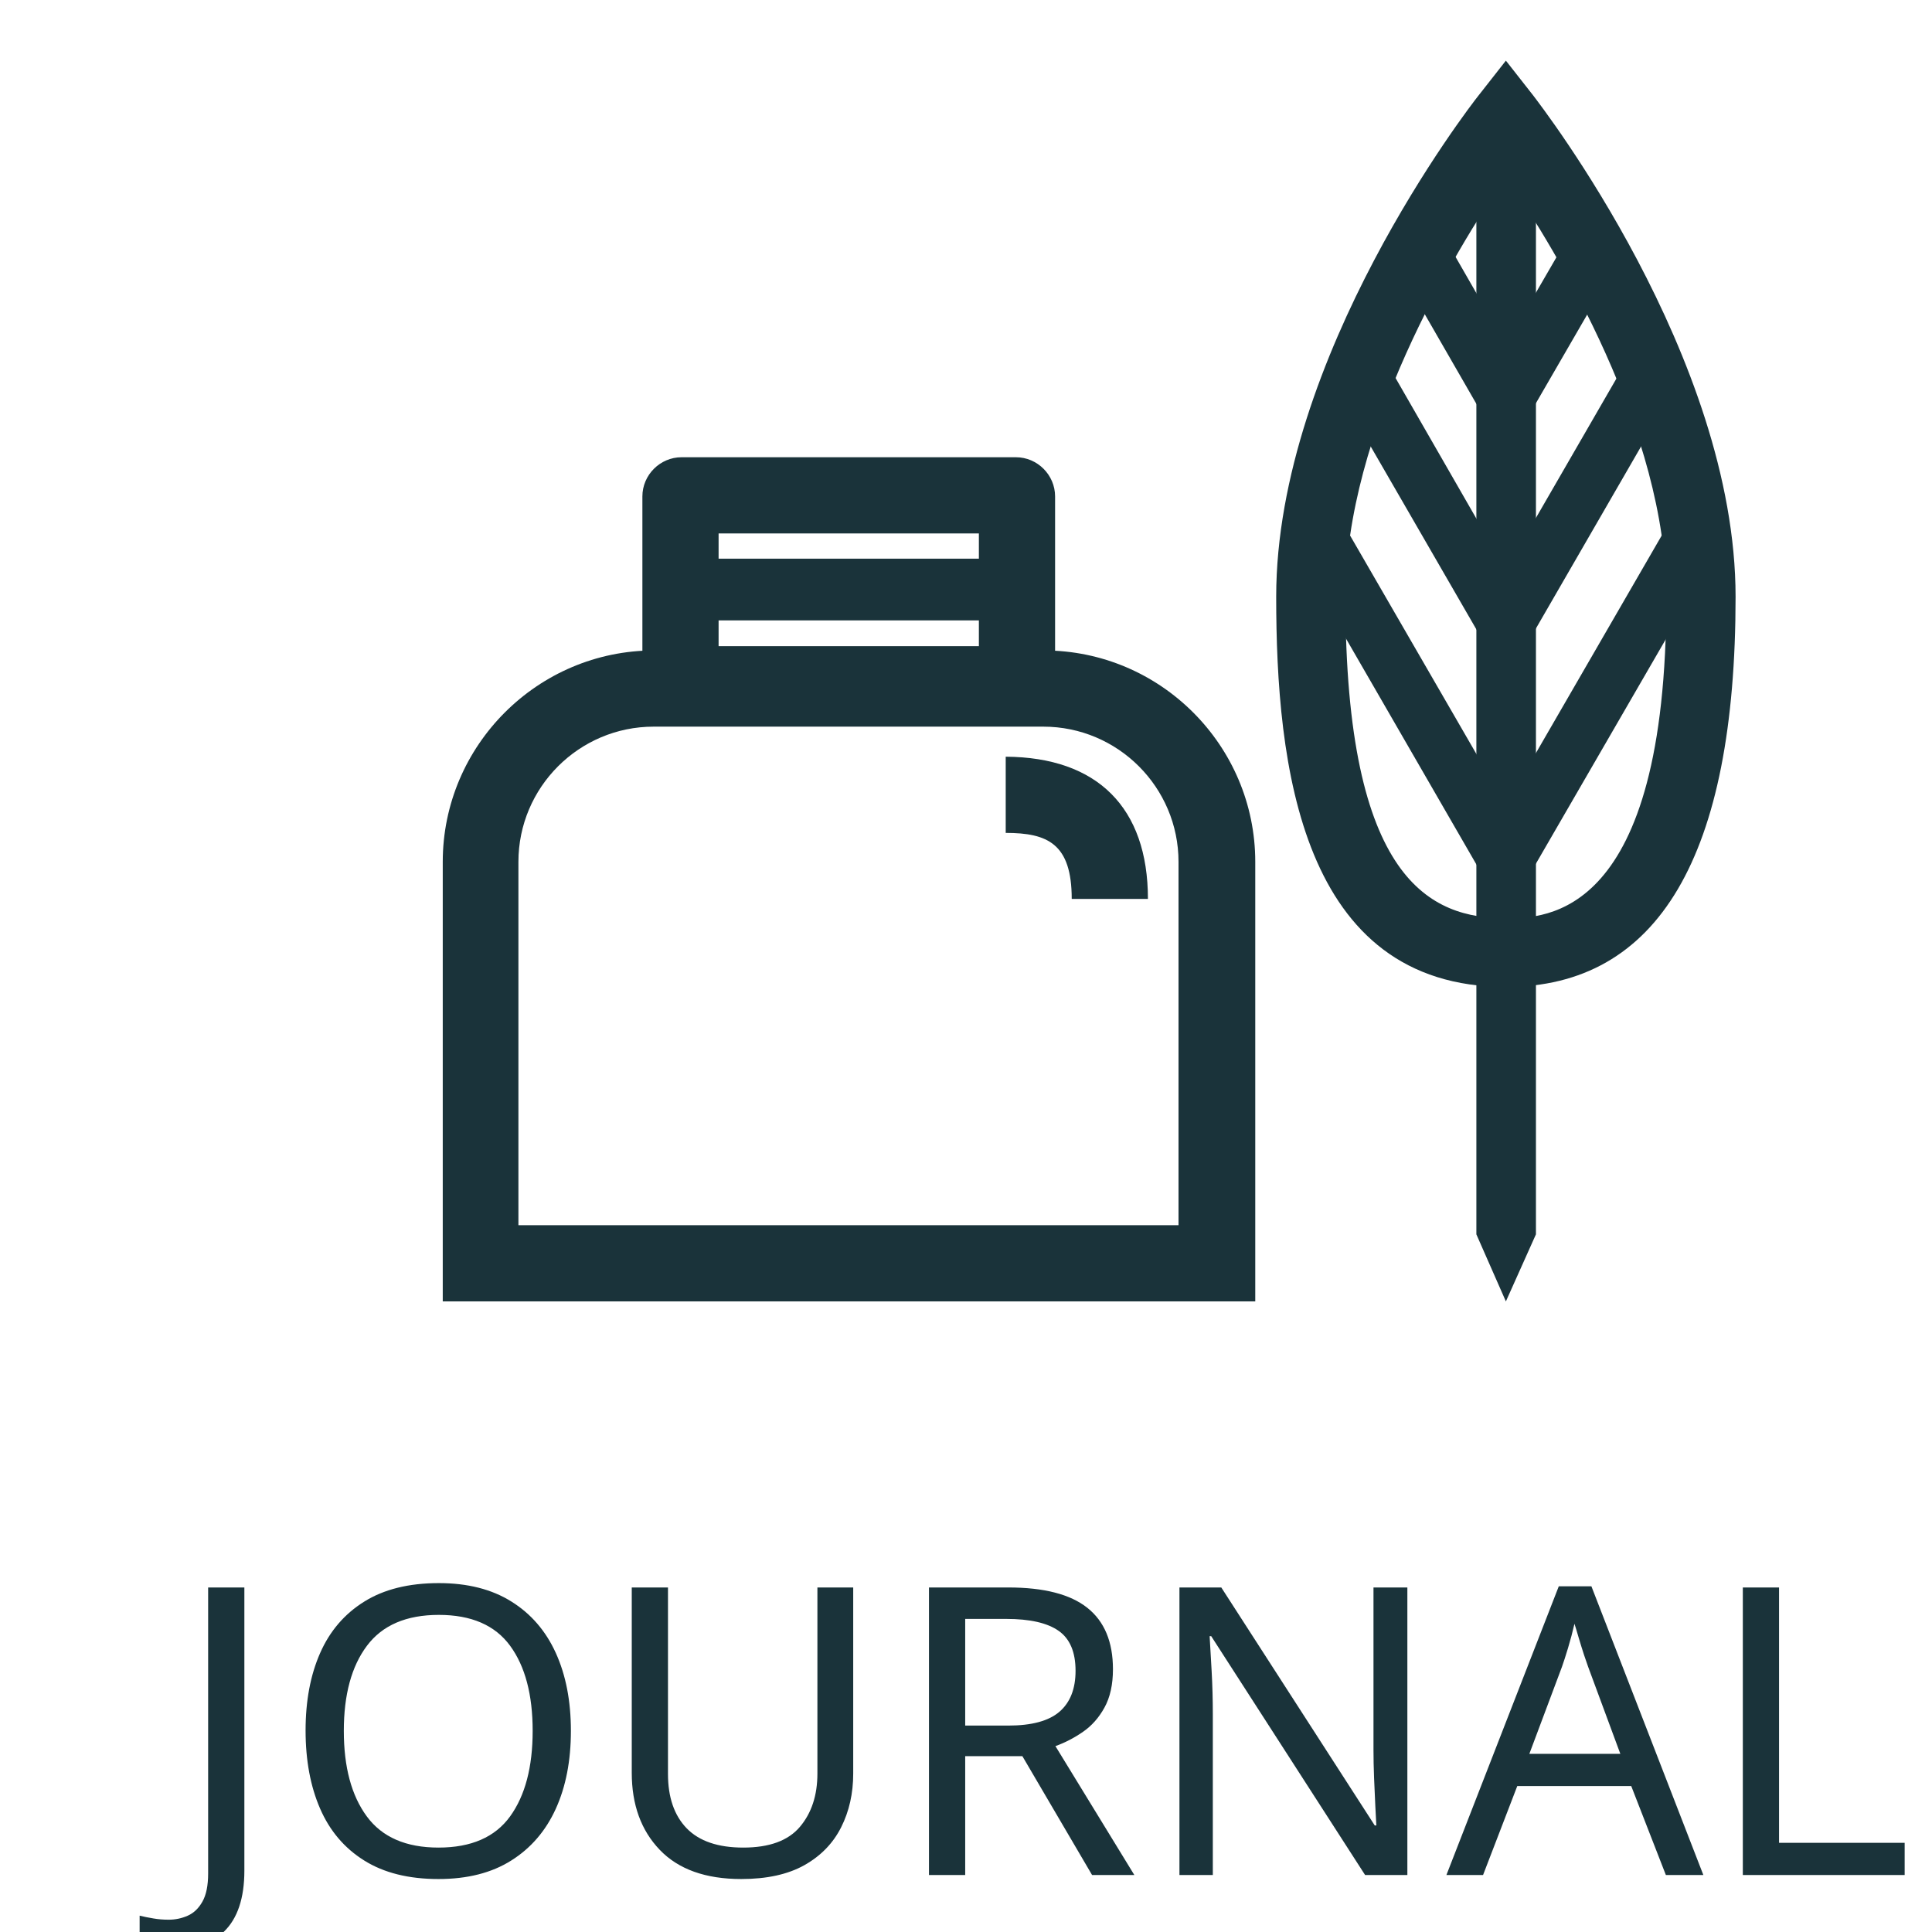
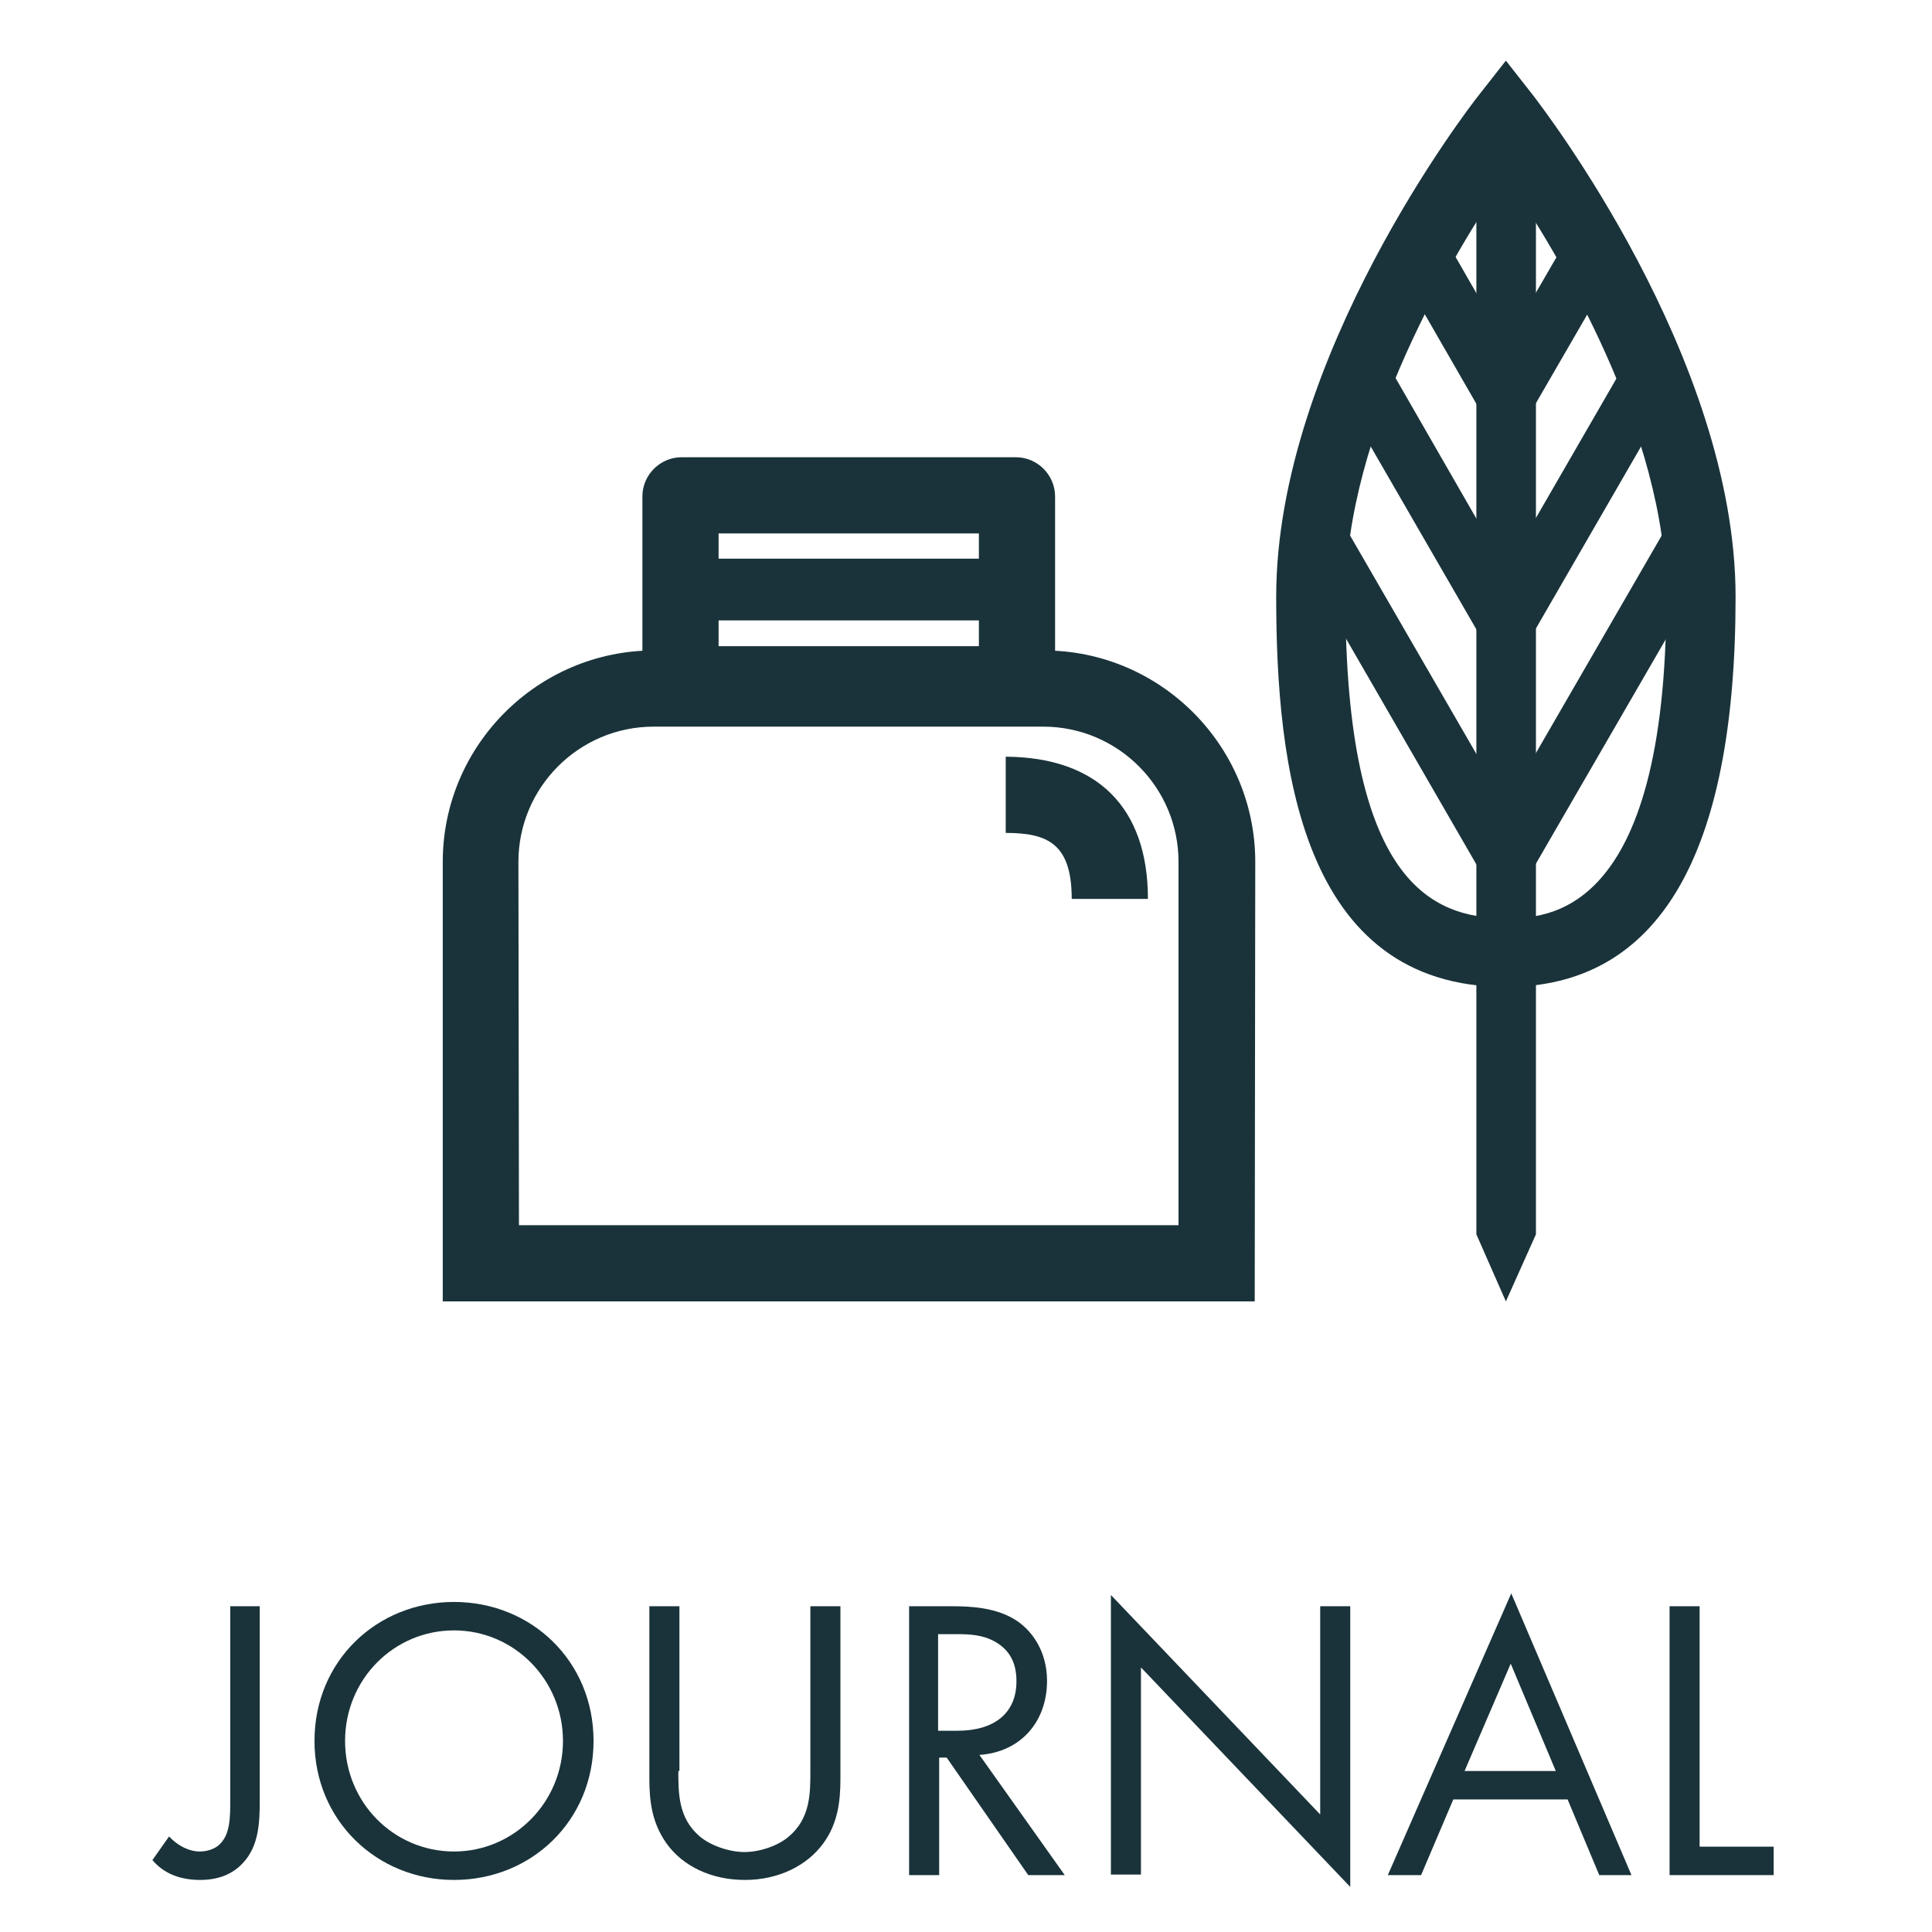
<svg xmlns="http://www.w3.org/2000/svg" version="1.1" id="Layer_1" x="0px" y="0px" viewBox="0 0 360 360" style="enable-background:new 0 0 360 360;" xml:space="preserve">
  <style type="text/css">
	.st0{fill:#1A333A;}
- 	.st1{font-family:'FuturaPT-Book';}
- 	.st2{font-size:75.037px;}
+ 	.st1{enable-background:new    ;}
</style>
  <g>
    <g>
      <g>
-         <path class="st0" d="M233.8,242.5H82.5v-81.9c0-21.7,17.7-39.4,39.4-39.4h72.6c21.7,0,39.4,17.7,39.4,39.4V242.5z M96.7,228.3     h122.9v-67.7c0-13.9-11.3-25.2-25.2-25.2h-72.6c-13.9,0-25.2,11.3-25.2,25.2V228.3z" />
+         <path class="st0" d="M233.8,242.5H82.5v-81.9c0-21.7,17.7-39.4,39.4-39.4h72.6c21.7,0,39.4,17.7,39.4,39.4L233.8,242.5     L233.8,242.5z M96.7,228.3h122.9v-67.7c0-13.9-11.3-25.2-25.2-25.2h-72.6c-13.9,0-25.2,11.3-25.2,25.2L96.7,228.3L96.7,228.3z" />
        <path class="st0" d="M196.6,134.6h-76.9V92.5c0-4,3.3-7.3,7.3-7.3h62.3c4,0,7.3,3.3,7.3,7.3V134.6z M133.9,120.4h48.5v-21h-48.5     V120.4z" />
-         <path class="st0" d="M195.1,133.1h-74.1v-29h74.1V133.1z M132.4,121.8h51.3v-6.2h-51.3V121.8z" />
-         <path class="st0" d="M213.9,167.5h-14.2c0-10.3-4.5-12.3-12.3-12.3v-14.2C204.5,141.1,213.9,150.5,213.9,167.5z" />
+         <path class="st0" d="M195.1,133.1H121v-29h74.1V133.1z M132.4,121.8h51.3v-6.2h-51.3V121.8z" />
+         <path class="st0" d="M213.9,167.5h-14.2c0-10.3-4.5-12.3-12.3-12.3V141C204.5,141.1,213.9,150.5,213.9,167.5z" />
      </g>
      <g>
        <polygon class="st0" points="286.2,230 280.6,242.5 275.1,230 275.1,29.7 286.2,29.7    " />
        <g>
          <path class="st0" d="M280.6,183.9c-38.3,0-42.8-41.5-42.8-72.7c0-44.7,36.1-91.4,37.7-93.4l5.1-6.5l5.1,6.5      c1.5,2,37.7,48.7,37.7,93.4C323.4,159.5,309,183.9,280.6,183.9z M280.6,32.9c-9.7,14.2-29.9,47.6-29.9,78.4      c0,53,16,59.8,29.9,59.8c7.4,0,29.9,0,29.9-59.8C310.5,80.5,290.3,47.1,280.6,32.9z" />
          <polygon class="st0" points="280.6,84.8 260.1,49.2 269,44 280.6,64.2 292.3,44 301.2,49.2     " />
          <polygon class="st0" points="280.6,126.8 250.1,74 259.1,68.8 280.6,106.2 302.2,68.8 311.1,74     " />
          <polygon class="st0" points="280.6,170.6 239.9,100.1 248.8,95 280.6,150 312.4,95 321.4,100.1     " />
        </g>
      </g>
    </g>
-     <text transform="matrix(1 0 0 1 31.8784 349.3799)" class="st0 st1 st2">JOURNAL</text>
+     <g class="st1">
+       <path class="st0" d="M48.4,299.3v36c0,4.1-0.1,8.6-3.1,11.8c-1.7,1.9-4.3,3.2-8,3.2c-3.6,0-6.7-1.1-8.9-3.7l3.1-4.4    c1.7,1.8,3.8,2.8,5.7,2.8c1.5,0,2.9-0.5,3.8-1.4c1.9-1.9,1.9-5,1.9-8.1v-36.2H48.4z" />
+       <path class="st0" d="M58.6,324.4c0-14.9,11.6-25.9,26-25.9s26,11,26,25.9c0,14.9-11.6,25.9-26,25.9S58.6,339.2,58.6,324.4z     M64.3,324.4c0,11.5,9.1,20.6,20.3,20.6s20.3-9.2,20.3-20.6s-9.1-20.6-20.3-20.6S64.3,312.9,64.3,324.4z" />
+       <path class="st0" d="M126.4,330c0,4.2,0,8.8,4,12.2c2,1.7,5.5,2.9,8.3,2.9c2.8,0,6.2-1.1,8.3-2.9c4-3.4,4-8,4-12.2v-30.7h5.6v32.2    c0,4.2-0.5,8.3-3.2,12c-3,4.1-8.3,6.8-14.6,6.8s-11.6-2.6-14.6-6.8c-2.7-3.8-3.2-7.8-3.2-12v-32.2h5.6V330z" />
+       <path class="st0" d="M177.4,299.3c3.4,0,8.4,0.2,12.2,2.8c2.9,2,5.5,5.8,5.5,11.1c0,7.7-5,13.3-12.6,13.8l15.9,22.4h-6.8    l-15.2-21.9h-1.4v21.9h-5.6v-50.1H177.4z M174.9,322.5h3.5c6.9,0,11-3.3,11-9.2c0-2.8-0.8-5.6-4-7.4c-2.3-1.3-4.8-1.4-7.2-1.4    h-3.4V322.5z" />
+       <path class="st0" d="M207,349.4v-52.2l39,40.9v-38.8h5.6v52.3l-39-40.9v38.6H207z" />
+       <path class="st0" d="M292.1,335.3h-21.3l-6,14.1h-6.2l23-52.5l22.4,52.5H298L292.1,335.3z M289.9,330l-8.4-20l-8.6,20H289.9z" />
+       <path class="st0" d="M316.7,299.3v44.8h13.8v5.3h-19.4v-50.1H316.7z" />
+     </g>
  </g>
</svg>
